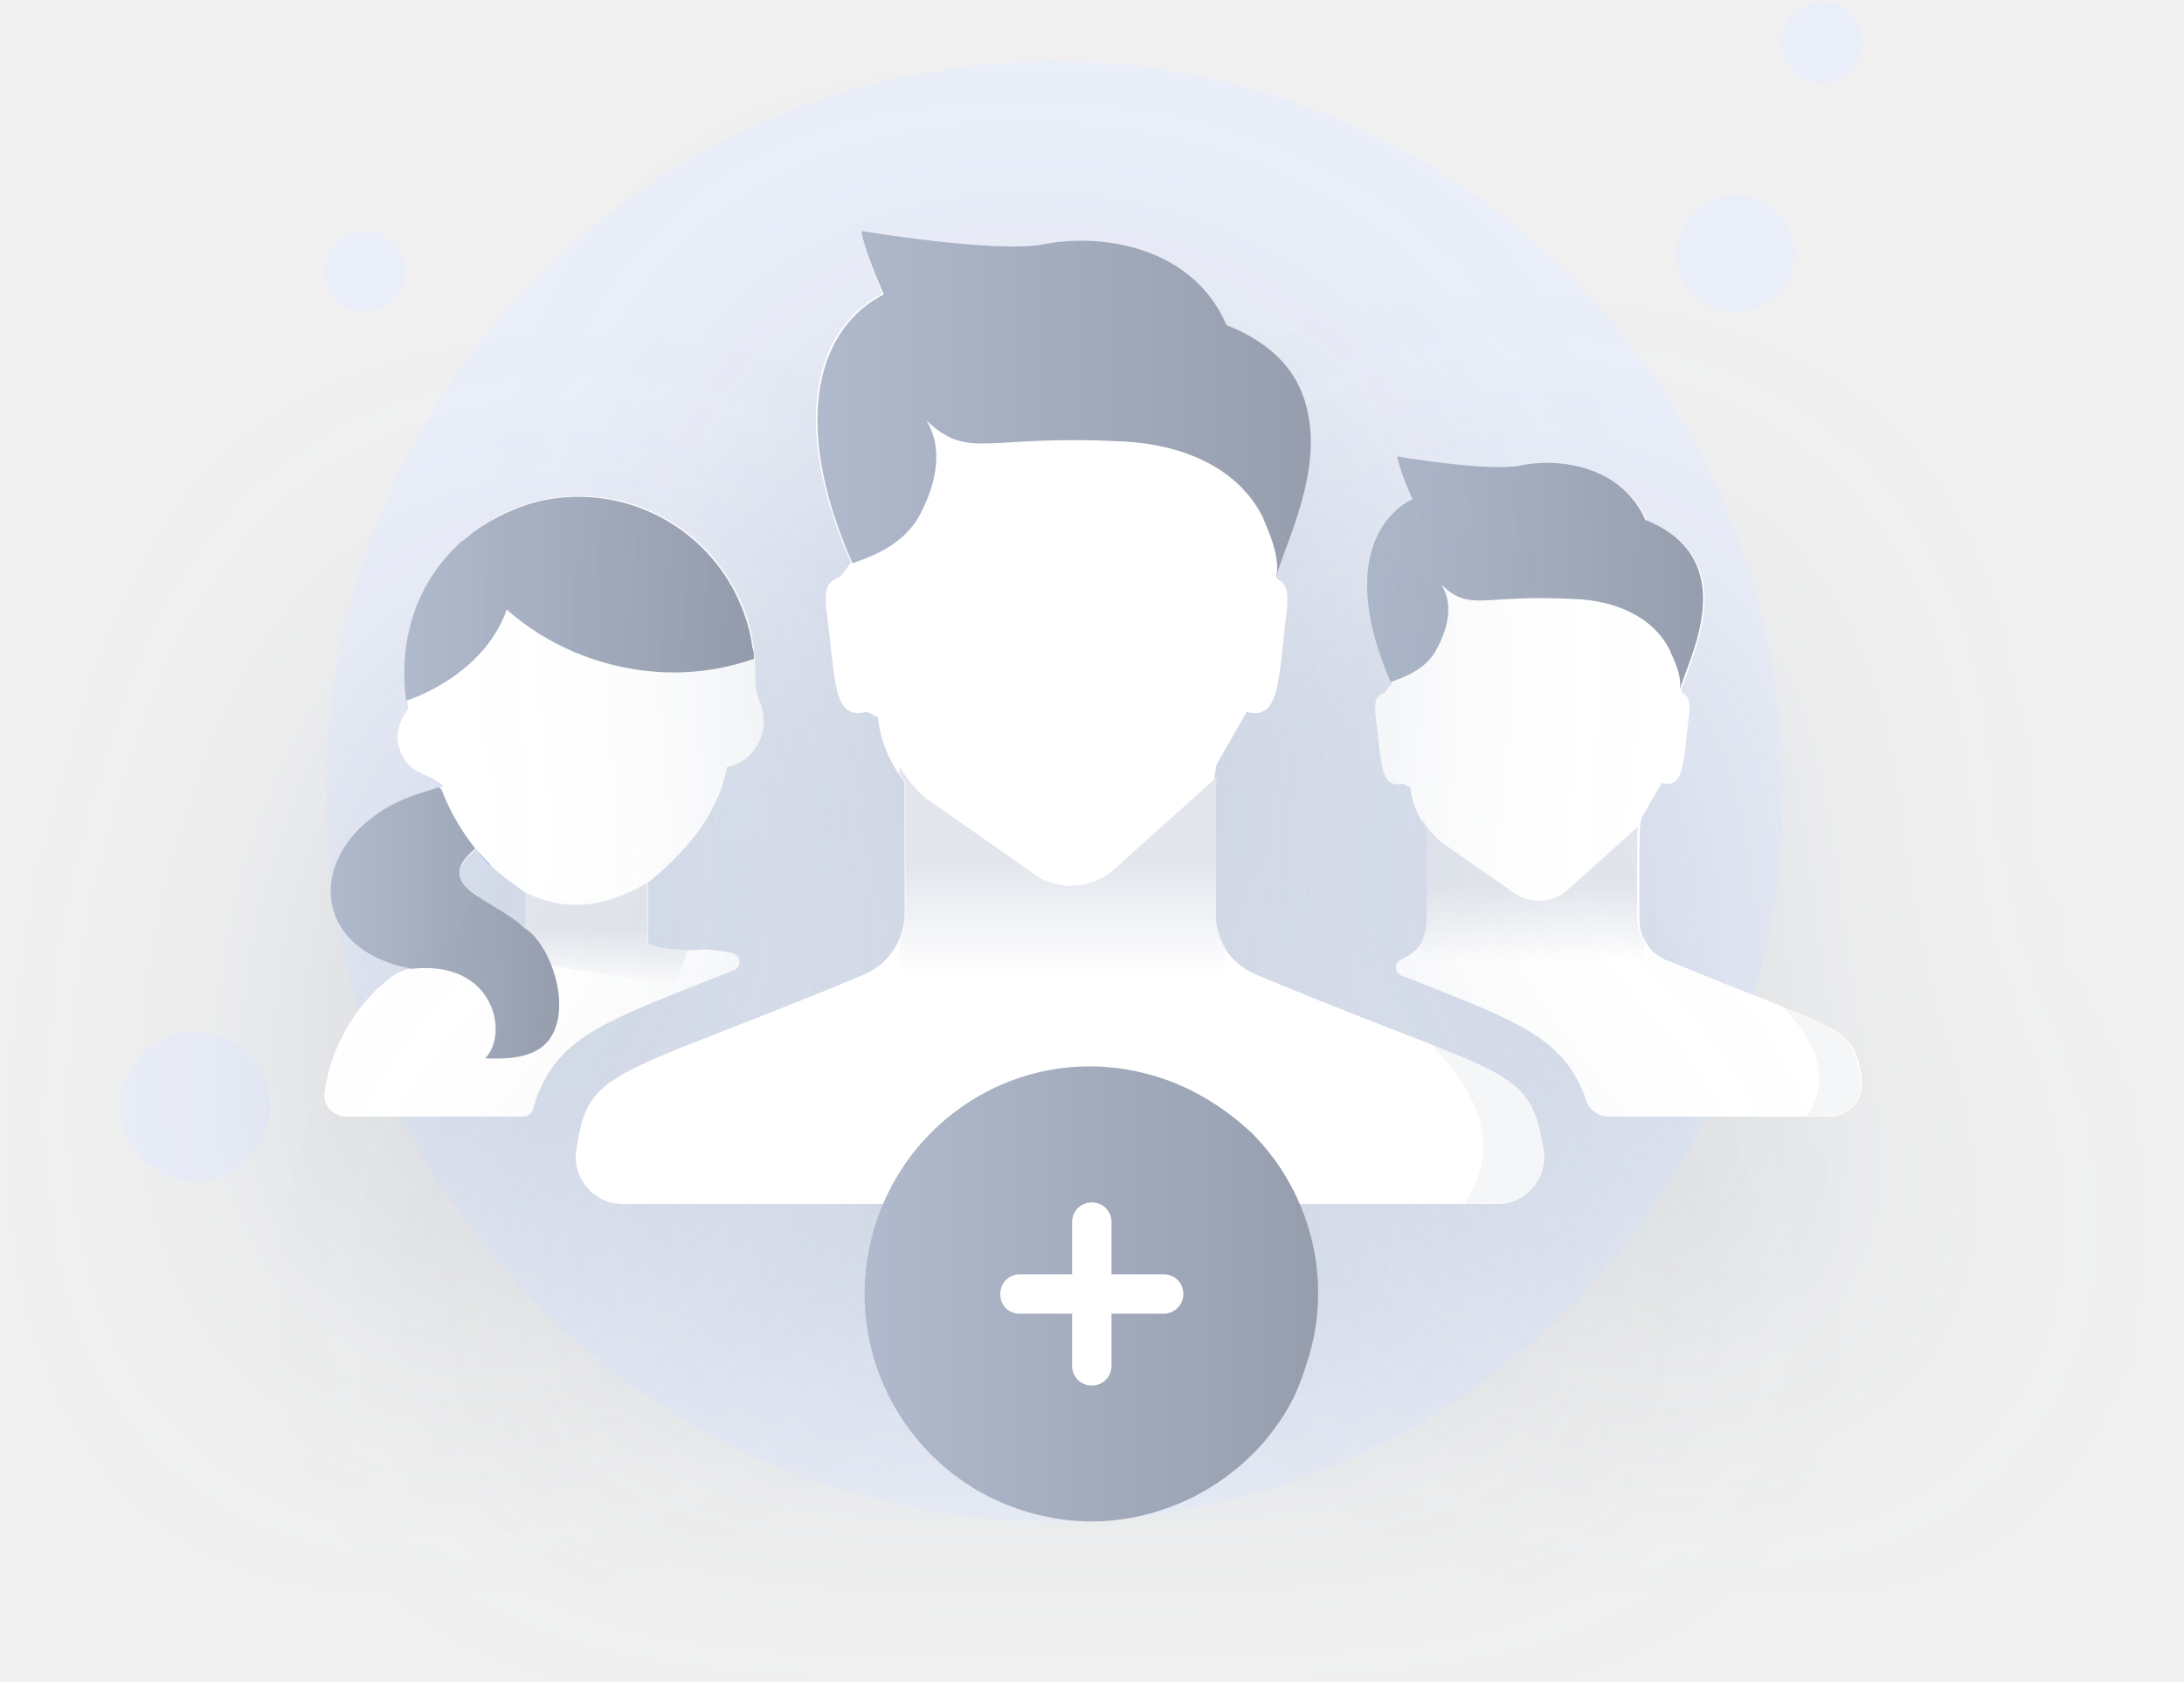
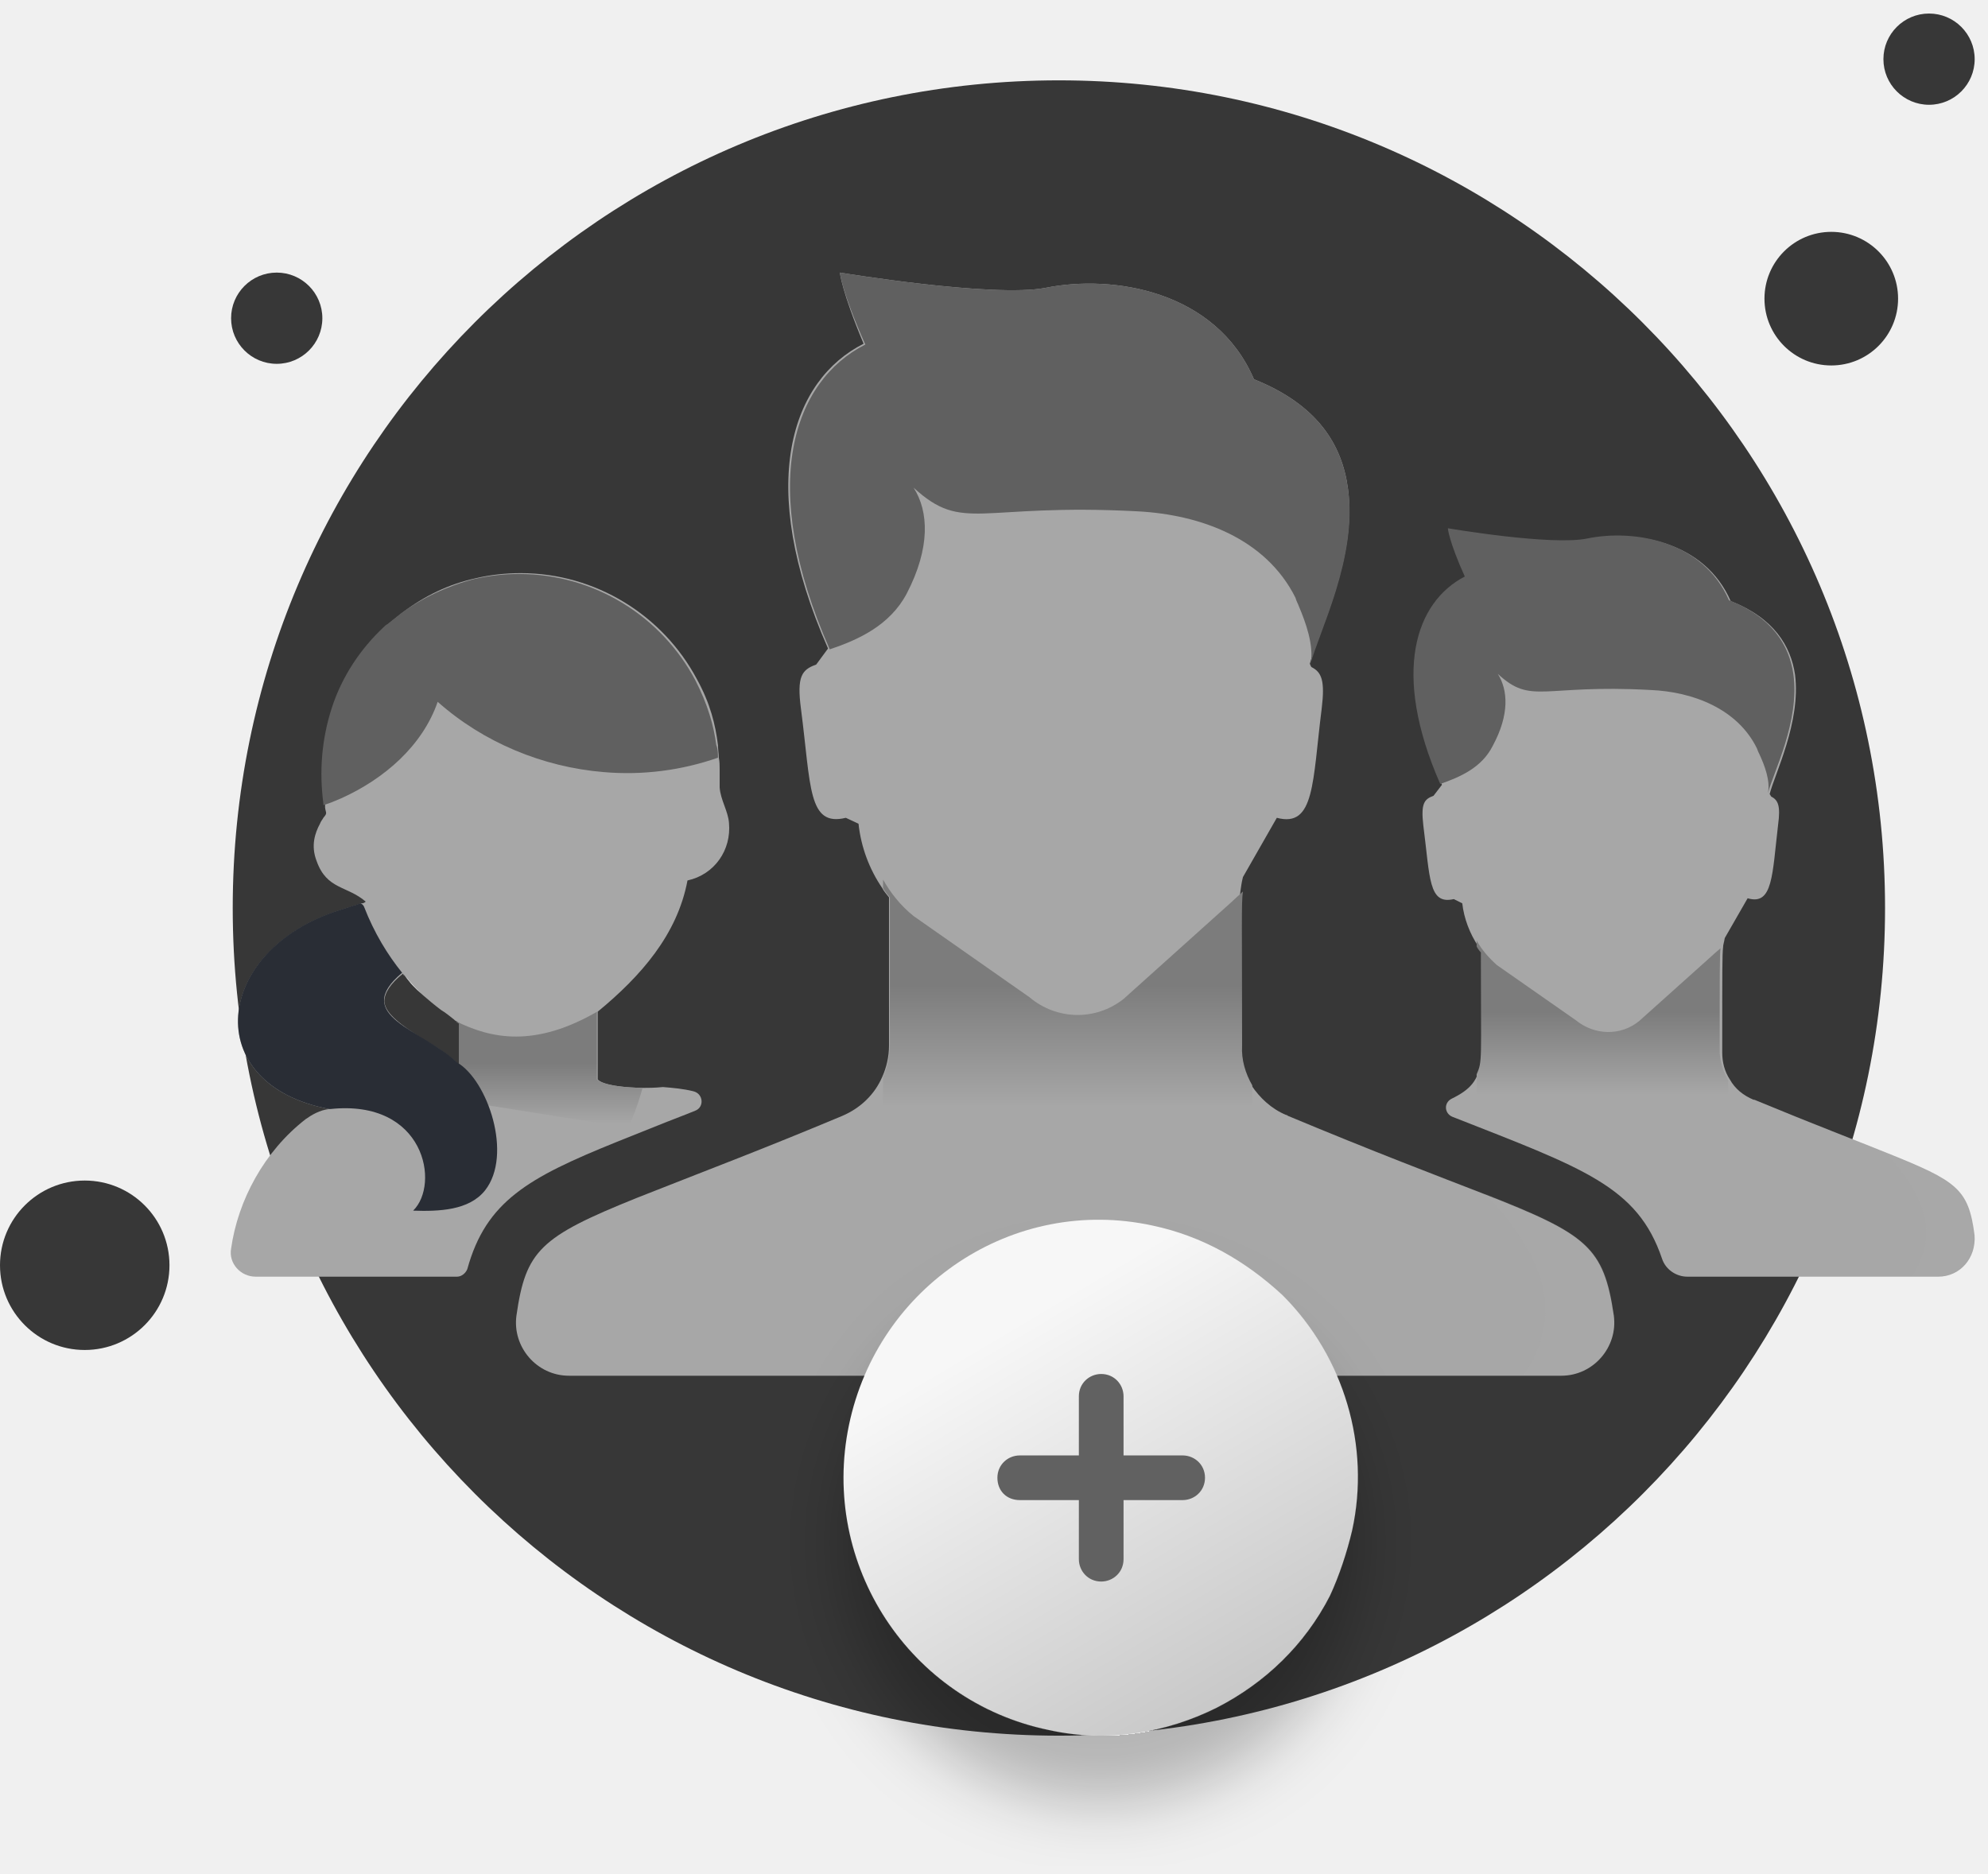
- <svg xmlns="http://www.w3.org/2000/svg" width="152" height="117" viewBox="0 0 152 117" fill="none">
-   <path d="M73.39 105.87C101.39 105.87 124.09 83.17 124.09 55.07C124.09 26.97 101.29 4.27 73.39 4.27C45.39 4.27 22.69 26.97 22.69 55.07C22.69 83.17 45.39 105.87 73.39 105.87Z" fill="#EAEEF9" />
-   <path d="M120.79 21.77C123.054 21.77 124.89 19.934 124.89 17.67C124.89 15.405 123.054 13.57 120.79 13.57C118.525 13.57 116.69 15.405 116.69 17.67C116.69 19.934 118.525 21.77 120.79 21.77Z" fill="#EAEEF9" />
-   <path d="M126.79 5.77C128.336 5.77 129.59 4.516 129.59 2.97C129.59 1.423 128.336 0.17 126.79 0.17C125.243 0.17 123.99 1.423 123.99 2.97C123.99 4.516 125.243 5.77 126.79 5.77Z" fill="#EAEEF9" />
-   <path d="M25.39 21.67C26.936 21.67 28.19 20.416 28.19 18.87C28.19 17.323 26.936 16.07 25.39 16.07C23.843 16.07 22.59 17.323 22.59 18.87C22.59 20.416 23.843 21.67 25.39 21.67Z" fill="#EAEEF9" />
-   <path d="M13.608 82.198C16.48 82.198 18.808 79.87 18.808 76.998C18.808 74.126 16.48 71.798 13.608 71.798C10.736 71.798 8.408 74.126 8.408 76.998C8.408 79.87 10.736 82.198 13.608 82.198Z" fill="#EAEEF9" />
+ <svg xmlns="http://www.w3.org/2000/svg" width="122" height="115" viewBox="0 0 122 115" fill="none">
+   <path d="M64.982 106.531C92.982 106.531 115.682 83.831 115.682 55.731C115.682 27.631 92.882 4.931 64.982 4.931C36.982 4.931 14.282 27.631 14.282 55.731C14.282 83.831 36.982 106.531 64.982 106.531Z" fill="#373737" />
+   <path d="M112.382 22.431C114.647 22.431 116.482 20.595 116.482 18.331C116.482 16.067 114.647 14.231 112.382 14.231C110.118 14.231 108.282 16.067 108.282 18.331C108.282 20.595 110.118 22.431 112.382 22.431Z" fill="#373737" />
+   <path d="M118.382 6.431C119.928 6.431 121.182 5.177 121.182 3.631C121.182 2.085 119.928 0.831 118.382 0.831C116.836 0.831 115.582 2.085 115.582 3.631C115.582 5.177 116.836 6.431 118.382 6.431Z" fill="#373737" />
+   <path d="M16.982 22.331C18.529 22.331 19.782 21.077 19.782 19.531C19.782 17.985 18.529 16.731 16.982 16.731C15.436 16.731 14.182 17.985 14.182 19.531C14.182 21.077 15.436 22.331 16.982 22.331Z" fill="#373737" />
+   <path d="M5.2 82.859C8.072 82.859 10.4 80.531 10.4 77.659C10.4 74.787 8.072 72.459 5.2 72.459C2.328 72.459 0 74.787 0 77.659C0 80.531 2.328 82.859 5.2 82.859Z" fill="#373737" />
+   <path d="M118.941 78.36H103.56C102.832 78.36 102.209 77.892 102.001 77.269C100.494 72.8 97.168 71.709 89.114 68.539C88.646 68.331 88.594 67.708 89.062 67.448C91.4 66.305 90.984 65.317 90.984 58.458C90.881 58.354 90.777 58.198 90.725 58.094C90.205 57.315 89.841 56.38 89.737 55.444L89.218 55.184C87.659 55.548 87.763 53.885 87.347 50.664C87.191 49.313 87.399 49.053 87.971 48.845L88.49 48.169C85.424 41.31 86.983 36.997 89.997 35.438C89.01 33.256 88.958 32.477 88.958 32.477C88.958 32.477 95.349 33.568 97.532 33.1C100.338 32.529 104.599 33.204 106.21 36.893C108.86 37.933 109.899 39.648 110.159 41.414C110.523 44.324 108.912 47.494 108.6 48.741C108.652 48.793 108.652 48.845 108.704 48.897C109.12 49.105 109.276 49.469 109.12 50.612C108.756 53.678 108.808 55.6 107.249 55.133L105.846 57.575C105.794 57.887 105.742 57.99 105.742 58.146C105.69 58.614 105.69 59.498 105.69 64.59C105.69 65.213 105.846 65.785 106.158 66.253C106.47 66.824 106.989 67.24 107.613 67.5H107.665C111.302 69.007 113.9 69.994 115.823 70.773C120.084 72.488 120.811 72.956 121.175 75.814C121.279 77.217 120.292 78.36 118.941 78.36Z" fill="#a7a7a7" />
+   <path d="M108.495 48.688C108.651 47.909 108.287 46.974 107.975 46.298C107.923 46.194 107.871 46.09 107.819 45.934C106.624 43.492 103.87 42.453 101.272 42.349C94.621 41.985 93.997 43.284 91.918 41.361C92.542 42.349 92.646 43.856 91.607 45.778C90.931 47.129 89.58 47.701 88.385 48.117C85.371 41.258 86.878 36.945 89.892 35.386C88.905 33.203 88.853 32.424 88.853 32.424C88.853 32.424 95.244 33.515 97.427 33.047C100.233 32.476 104.494 33.151 106.104 36.841C108.755 37.88 109.794 39.595 110.054 41.361C110.469 44.272 108.807 47.441 108.495 48.688Z" fill="#606060" />
+   <path opacity="0.1" d="M117.329 78.359C118.939 75.865 118.316 73.527 115.718 70.773C119.979 72.487 120.706 72.955 121.07 75.813C121.278 77.112 120.239 78.307 118.888 78.307H117.329V78.359Z" fill="#b2b2b2" />
+   <path d="M106.052 66.304V67.499H90.619V65.94C90.983 65.109 90.879 65.161 90.879 58.458C90.775 58.353 90.671 58.198 90.619 58.094V57.73C90.931 58.302 91.399 58.821 91.866 59.237L96.699 62.614C97.842 63.55 99.453 63.602 100.596 62.666L105.117 58.613C105.273 58.458 105.429 58.353 105.585 58.198C105.533 58.665 105.533 59.549 105.533 64.641C105.585 65.213 105.74 65.784 106.052 66.304Z" fill="url(#paint0_linear)" />
+   <path d="M39.435 66.772C36.941 66.72 36.681 66.252 36.681 66.252V62.095C39.331 59.913 41.566 57.366 42.19 54.041C43.852 53.677 44.892 52.17 44.736 50.507C44.684 49.78 44.216 49.104 44.164 48.325C44.164 47.961 44.164 47.597 44.164 47.233C44.164 46.974 44.164 46.766 44.112 46.506C44.112 46.246 44.06 45.986 44.06 45.727C43.904 44.479 43.593 43.18 42.761 41.673C40.683 37.776 36.578 35.178 31.953 35.178C31.017 35.178 30.082 35.282 29.199 35.49C27.536 35.853 26.029 36.581 24.678 37.62C24.418 37.828 24.158 38.036 23.898 38.244C23.846 38.296 23.794 38.348 23.691 38.4C22.236 39.751 21.092 41.465 20.469 43.388C19.845 45.311 19.689 47.285 19.949 49.26C19.949 49.312 19.949 49.364 19.949 49.416C19.949 49.468 19.949 49.52 19.949 49.572C20.001 49.936 20.105 49.884 19.845 50.195C19.793 50.299 19.689 50.403 19.637 50.559C19.326 51.131 19.066 51.91 19.43 52.846C20.053 54.612 21.3 54.352 22.443 55.34C22.392 55.392 22.288 55.444 22.236 55.444H22.184L20.884 55.859C13.09 58.302 12.207 66.564 20.209 68.071C19.637 68.123 19.118 68.434 18.754 68.694C16.208 70.669 14.597 73.683 14.181 76.645C14.025 77.528 14.753 78.359 15.688 78.359H28.055C28.315 78.359 28.575 78.152 28.679 77.892C29.822 73.735 32.42 72.28 37.825 70.097L40.942 68.85C41.462 68.642 42.034 68.434 42.657 68.175C43.229 67.967 43.177 67.135 42.553 66.98C41.93 66.824 41.306 66.772 40.683 66.72C40.163 66.772 39.747 66.772 39.435 66.772ZM23.587 61.471C23.587 60.952 23.95 60.38 24.73 59.757C25.042 60.172 25.457 60.64 25.925 61.056C26.289 61.367 26.652 61.679 27.068 61.991C27.328 62.147 27.588 62.355 27.848 62.563C27.9 62.615 27.951 62.667 28.003 62.667C28.055 62.718 28.159 62.77 28.211 62.822V65.369C28.159 65.317 28.107 65.265 28.055 65.265C27.796 65.057 27.588 64.849 27.38 64.693C27.016 64.433 26.652 64.225 26.289 64.018C26.133 63.914 26.029 63.862 25.925 63.758C24.73 62.978 23.639 62.251 23.587 61.471Z" fill="#a7a7a7" />
+   <path d="M39.435 66.772C39.02 68.279 38.552 69.214 38.552 69.214L25.145 67.083L25.925 63.758C26.029 63.862 26.185 63.914 26.289 63.966C26.652 64.174 27.068 64.433 27.38 64.693C27.588 64.849 27.848 65.005 28.055 65.265C28.107 65.317 28.159 65.369 28.159 65.369V62.822C28.055 62.77 28.003 62.718 27.951 62.666C30.134 63.758 32.836 64.329 36.733 62.043C36.681 62.043 36.681 62.095 36.629 62.095V66.252C36.629 66.252 36.941 66.72 39.435 66.772Z" fill="url(#paint1_linear)" />
+   <path d="M44.06 46.506C41.826 47.285 39.435 47.597 37.045 47.389C33.304 47.078 29.666 45.571 26.86 43.076C25.925 45.779 23.587 47.805 20.937 49C20.573 49.156 20.209 49.312 19.845 49.416C19.845 49.364 19.845 49.312 19.845 49.312C19.585 47.337 19.741 45.363 20.365 43.44C20.988 41.517 22.132 39.803 23.587 38.452C23.639 38.4 23.691 38.348 23.795 38.296C24.054 38.088 24.314 37.88 24.574 37.672C25.925 36.685 27.484 35.958 29.095 35.542C30.03 35.334 30.913 35.23 31.849 35.23C36.474 35.23 40.579 37.828 42.657 41.725C43.437 43.232 43.8 44.531 43.956 45.727C44.06 45.986 44.06 46.246 44.06 46.506Z" fill="#606060" />
+   <path d="M24.886 59.912C25.198 60.328 25.561 60.692 25.873 61.004C25.509 60.692 25.146 60.328 24.886 59.912Z" fill="#f4f4f4" />
+   <path d="M29.77 73.059C28.783 74.306 26.912 74.358 25.353 74.306C27.016 72.695 26.081 67.447 20.261 68.071H20.209C12.207 66.564 13.09 58.302 20.833 55.859L22.132 55.444C22.236 55.496 22.288 55.547 22.34 55.651C22.963 57.262 23.794 58.613 24.678 59.705C21.508 62.355 25.925 63.186 28.055 65.213C29.926 66.304 31.485 70.877 29.77 73.059Z" fill="#292D35" />
+   <path d="M24.834 59.913C24.782 59.861 24.73 59.809 24.73 59.757C24.73 59.757 24.782 59.861 24.834 59.913Z" fill="#f4f4f4" />
+   <path d="M99.037 80.75C99.297 82.672 97.79 84.439 95.816 84.439H34.914C32.94 84.439 31.433 82.672 31.693 80.75C32.264 76.749 33.148 75.917 39.072 73.527L40.526 72.955C43.281 71.864 46.866 70.513 51.699 68.486C52.79 68.019 53.673 67.187 54.141 66.096C54.401 65.525 54.557 64.849 54.557 64.173V55.08C54.401 54.872 54.245 54.716 54.141 54.508C53.361 53.365 52.842 52.014 52.686 50.559L51.907 50.195C49.568 50.767 49.776 48.273 49.152 43.492C48.893 41.517 49.204 41.102 50.088 40.79L50.815 39.803C46.346 29.67 48.581 23.33 52.998 21.096C51.647 17.874 51.543 16.731 51.543 16.731C51.543 16.731 60.948 18.29 64.17 17.666C68.275 16.835 74.614 17.822 76.953 23.278C80.85 24.837 82.357 27.279 82.721 29.982C83.292 34.243 80.85 38.919 80.382 40.738C80.434 40.842 80.434 40.894 80.486 40.946C81.11 41.258 81.318 41.777 81.11 43.492C80.538 48.013 80.694 50.819 78.356 50.195L76.277 53.833C76.173 54.248 76.173 54.404 76.121 54.716C76.017 55.392 76.069 56.743 76.069 64.173C76.069 65.057 76.329 65.94 76.797 66.616C77.317 67.395 78.044 68.071 78.927 68.434C78.979 68.434 78.979 68.434 79.031 68.486C84.383 70.721 88.229 72.176 91.035 73.267C97.426 75.761 98.414 76.541 99.037 80.75Z" fill="#a7a7a7" />
+   <path d="M80.434 40.738C80.642 39.595 80.123 38.192 79.707 37.205C79.655 37.049 79.551 36.893 79.499 36.685C77.68 33.047 73.679 31.593 69.834 31.385C60.013 30.865 59.13 32.736 56.064 29.93C56.999 31.385 57.103 33.619 55.648 36.425C54.609 38.4 52.634 39.283 50.919 39.855C46.45 29.722 48.685 23.382 53.102 21.148C51.647 17.874 51.543 16.731 51.543 16.731C51.543 16.731 60.948 18.29 64.17 17.666C68.275 16.835 74.615 17.822 76.953 23.278C80.85 24.837 82.357 27.279 82.721 29.982C83.344 34.191 80.902 38.867 80.434 40.738Z" fill="#606060" />
+   <path opacity="0.1" d="M93.529 84.387C95.919 80.75 94.984 77.32 91.139 73.267C97.426 75.761 98.466 76.541 99.037 80.698C99.297 82.621 97.79 84.387 95.815 84.387H93.529Z" fill="#b2b2b2" />
+   <path d="M76.849 66.616V68.382H54.193V66.096C54.453 65.524 54.609 64.849 54.609 64.173V55.08C54.453 54.872 54.297 54.716 54.193 54.508V53.989C54.66 54.82 55.284 55.599 56.063 56.223L63.182 61.211C64.845 62.614 67.236 62.666 68.95 61.315L75.602 55.34C75.81 55.132 76.069 54.924 76.277 54.716C76.173 55.392 76.225 56.743 76.225 64.173C76.173 65.057 76.433 65.888 76.849 66.616Z" fill="url(#paint2_linear)" />
  <g filter="url(#filter0_d)">
-     <path d="M127.348 77.699H111.967C111.239 77.699 110.616 77.231 110.408 76.608C108.901 72.139 105.575 71.047 97.521 67.878C97.053 67.67 97.001 67.046 97.469 66.787C99.808 65.643 99.392 64.656 99.392 57.797C99.288 57.693 99.184 57.537 99.132 57.433C98.612 56.654 98.249 55.718 98.145 54.783L97.625 54.523C96.066 54.887 96.17 53.224 95.754 50.002C95.599 48.651 95.806 48.392 96.378 48.184L96.898 47.508C93.832 40.649 95.391 36.336 98.405 34.777C97.417 32.595 97.365 31.815 97.365 31.815C97.365 31.815 103.757 32.906 105.939 32.439C108.745 31.867 113.006 32.543 114.617 36.232C117.267 37.271 118.306 38.986 118.566 40.753C118.93 43.663 117.319 46.833 117.007 48.08C117.059 48.132 117.059 48.184 117.111 48.236C117.527 48.443 117.683 48.807 117.527 49.95C117.163 53.016 117.215 54.939 115.656 54.471L114.253 56.913C114.201 57.225 114.149 57.329 114.149 57.485C114.097 57.953 114.097 58.836 114.097 63.928C114.097 64.552 114.253 65.124 114.565 65.591C114.877 66.163 115.397 66.579 116.02 66.838H116.072C119.709 68.345 122.308 69.333 124.23 70.112C128.491 71.827 129.219 72.295 129.583 75.153C129.686 76.556 128.699 77.699 127.348 77.699Z" fill="white" />
+     <path d="M82.979 93.926C82.656 95.297 82.173 96.748 81.608 97.958C80.076 100.941 77.658 103.279 74.674 104.811C71.611 106.343 67.982 106.988 64.354 106.182C55.807 104.408 50.325 96.023 52.098 87.476C53.872 78.93 62.177 73.366 70.724 75.221C73.787 75.866 76.448 77.398 78.706 79.494C82.495 83.284 84.108 88.766 82.979 93.926Z" fill="url(#paint3_linear)" />
  </g>
-   <path d="M116.902 48.027C117.058 47.248 116.694 46.312 116.383 45.637C116.331 45.533 116.279 45.429 116.227 45.273C115.031 42.831 112.277 41.791 109.679 41.687C103.028 41.324 102.404 42.623 100.326 40.7C100.949 41.687 101.053 43.194 100.014 45.117C99.339 46.468 97.987 47.04 96.792 47.455C93.778 40.596 95.285 36.283 98.299 34.724C97.312 32.542 97.26 31.762 97.26 31.762C97.26 31.762 103.652 32.854 105.834 32.386C108.64 31.814 112.901 32.49 114.512 36.179C117.162 37.219 118.201 38.933 118.461 40.7C118.877 43.61 117.214 46.78 116.902 48.027Z" fill="url(#paint0_linear)" />
-   <path opacity="0.1" d="M125.736 77.698C127.347 75.204 126.723 72.865 124.125 70.111C128.386 71.826 129.113 72.294 129.477 75.152C129.685 76.451 128.646 77.646 127.295 77.646H125.736V77.698Z" fill="#9AA2B2" />
-   <path d="M114.46 65.642V66.838H99.027V65.279C99.391 64.447 99.287 64.499 99.287 57.796C99.183 57.692 99.079 57.536 99.027 57.432V57.069C99.338 57.64 99.806 58.16 100.274 58.575L105.106 61.953C106.25 62.888 107.86 62.94 109.004 62.005L113.524 57.952C113.68 57.796 113.836 57.692 113.992 57.536C113.94 58.004 113.94 58.887 113.94 63.98C113.992 64.551 114.148 65.123 114.46 65.642Z" fill="url(#paint1_linear)" />
-   <g filter="url(#filter1_d)">
-     <path d="M47.843 66.11C45.349 66.058 45.089 65.591 45.089 65.591V61.434C47.739 59.251 49.973 56.705 50.597 53.379C52.26 53.016 53.299 51.508 53.143 49.846C53.091 49.118 52.623 48.443 52.572 47.663C52.572 47.3 52.572 46.936 52.572 46.572C52.572 46.312 52.572 46.104 52.52 45.844C52.52 45.585 52.468 45.325 52.468 45.065C52.312 43.818 52 42.519 51.169 41.012C49.09 37.115 44.985 34.517 40.36 34.517C39.425 34.517 38.489 34.62 37.606 34.828C35.943 35.192 34.436 35.919 33.085 36.959C32.825 37.167 32.566 37.374 32.306 37.582C32.254 37.634 32.202 37.686 32.098 37.738C30.643 39.089 29.5 40.804 28.876 42.727C28.253 44.649 28.097 46.624 28.357 48.599C28.357 48.651 28.357 48.703 28.357 48.755C28.357 48.806 28.357 48.858 28.357 48.91C28.409 49.274 28.513 49.222 28.253 49.534C28.201 49.638 28.097 49.742 28.045 49.898C27.733 50.469 27.473 51.249 27.837 52.184C28.461 53.951 29.708 53.691 30.851 54.678C30.799 54.73 30.695 54.782 30.643 54.782H30.591L29.292 55.198C21.497 57.64 20.614 65.902 28.616 67.409C28.045 67.461 27.525 67.773 27.162 68.033C24.615 70.007 23.005 73.021 22.589 75.983C22.433 76.867 23.16 77.698 24.096 77.698H36.463C36.723 77.698 36.983 77.49 37.087 77.23C38.23 73.073 40.828 71.618 46.232 69.436L49.35 68.189C49.87 67.981 50.441 67.773 51.065 67.513C51.636 67.305 51.584 66.474 50.961 66.318C50.337 66.162 49.714 66.11 49.09 66.058C48.57 66.11 48.155 66.11 47.843 66.11ZM31.994 60.81C31.994 60.29 32.358 59.719 33.137 59.095C33.449 59.511 33.865 59.979 34.333 60.394C34.696 60.706 35.06 61.018 35.476 61.33C35.736 61.486 35.995 61.693 36.255 61.901C36.307 61.953 36.359 62.005 36.411 62.005C36.463 62.057 36.567 62.109 36.619 62.161V64.707C36.567 64.655 36.515 64.603 36.463 64.603C36.203 64.395 35.995 64.188 35.787 64.032C35.424 63.772 35.06 63.564 34.696 63.356C34.54 63.252 34.436 63.2 34.333 63.096C33.137 62.317 32.046 61.589 31.994 60.81Z" fill="white" />
-   </g>
-   <path d="M47.843 66.11C47.427 67.617 46.959 68.552 46.959 68.552L33.553 66.422L34.332 63.096C34.436 63.2 34.592 63.252 34.696 63.304C35.06 63.512 35.476 63.772 35.787 64.032C35.995 64.188 36.255 64.344 36.463 64.603C36.515 64.655 36.567 64.707 36.567 64.707V62.161C36.463 62.109 36.411 62.057 36.359 62.005C38.541 63.096 41.243 63.668 45.141 61.382C45.089 61.382 45.089 61.434 45.037 61.434V65.591C45.037 65.591 45.349 66.058 47.843 66.11Z" fill="url(#paint2_linear)" />
-   <path d="M52.468 45.844C50.233 46.624 47.843 46.936 45.453 46.728C41.711 46.416 38.074 44.909 35.268 42.415C34.333 45.117 31.994 47.144 29.344 48.339C28.98 48.495 28.617 48.651 28.253 48.755C28.253 48.703 28.253 48.651 28.253 48.651C27.993 46.676 28.149 44.701 28.772 42.779C29.396 40.856 30.539 39.141 31.994 37.79C32.046 37.738 32.098 37.686 32.202 37.634C32.462 37.426 32.722 37.219 32.981 37.011C34.333 36.023 35.891 35.296 37.502 34.88C38.438 34.672 39.321 34.569 40.256 34.569C44.881 34.569 48.986 37.167 51.065 41.064C51.844 42.571 52.208 43.87 52.364 45.065C52.468 45.325 52.468 45.585 52.468 45.844Z" fill="url(#paint3_linear)" />
-   <path d="M33.293 59.251C33.605 59.667 33.969 60.031 34.281 60.342C33.917 60.031 33.553 59.667 33.293 59.251Z" fill="#3973F4" />
-   <path d="M38.178 72.398C37.191 73.645 35.32 73.697 33.761 73.645C35.424 72.034 34.488 66.786 28.669 67.409H28.616C20.614 65.902 21.498 57.64 29.24 55.198L30.539 54.782C30.643 54.834 30.695 54.886 30.747 54.99C31.371 56.601 32.202 57.952 33.085 59.043C29.916 61.693 34.333 62.525 36.463 64.551C38.334 65.643 39.893 70.215 38.178 72.398Z" fill="url(#paint4_linear)" />
-   <path d="M33.241 59.251C33.189 59.199 33.137 59.147 33.137 59.095C33.137 59.095 33.189 59.199 33.241 59.251Z" fill="#3973F4" />
-   <g filter="url(#filter2_d)">
-     <path d="M107.445 80.088C107.705 82.011 106.198 83.778 104.223 83.778H43.322C41.348 83.778 39.841 82.011 40.1 80.088C40.672 76.087 41.556 75.256 47.479 72.865L48.934 72.294C51.688 71.203 55.274 69.852 60.106 67.825C61.198 67.357 62.081 66.526 62.549 65.435C62.808 64.863 62.964 64.188 62.964 63.512V54.419C62.808 54.211 62.653 54.055 62.549 53.847C61.769 52.704 61.249 51.353 61.094 49.898L60.314 49.534C57.976 50.105 58.184 47.611 57.56 42.831C57.3 40.856 57.612 40.44 58.495 40.129L59.223 39.141C54.754 29.008 56.989 22.669 61.405 20.434C60.054 17.213 59.95 16.07 59.95 16.07C59.95 16.07 69.356 17.628 72.578 17.005C76.683 16.174 83.022 17.161 85.361 22.617C89.258 24.176 90.765 26.618 91.128 29.32C91.7 33.581 89.258 38.258 88.79 40.077C88.842 40.181 88.842 40.233 88.894 40.285C89.518 40.596 89.725 41.116 89.518 42.831C88.946 47.352 89.102 50.157 86.763 49.534L84.685 53.171C84.581 53.587 84.581 53.743 84.529 54.055C84.425 54.73 84.477 56.081 84.477 63.512C84.477 64.395 84.737 65.279 85.205 65.954C85.724 66.734 86.452 67.409 87.335 67.773C87.387 67.773 87.387 67.773 87.439 67.825C92.791 70.059 96.636 71.514 99.443 72.606C105.834 75.1 106.821 75.879 107.445 80.088Z" fill="white" />
-   </g>
-   <path d="M88.842 40.077C89.05 38.933 88.53 37.53 88.115 36.543C88.063 36.387 87.959 36.231 87.907 36.023C86.088 32.386 82.087 30.931 78.242 30.723C68.421 30.204 67.537 32.074 64.471 29.268C65.407 30.723 65.511 32.958 64.056 35.764C63.016 37.738 61.042 38.622 59.327 39.193C54.858 29.06 57.093 22.721 61.509 20.486C60.054 17.213 59.95 16.07 59.95 16.07C59.95 16.07 69.356 17.628 72.578 17.005C76.683 16.174 83.022 17.161 85.361 22.617C89.258 24.176 90.765 26.618 91.129 29.32C91.752 33.529 89.31 38.206 88.842 40.077Z" fill="url(#paint5_linear)" />
-   <path opacity="0.1" d="M101.937 83.726C104.327 80.088 103.392 76.659 99.546 72.606C105.834 75.1 106.873 75.879 107.445 80.036C107.705 81.959 106.198 83.726 104.223 83.726H101.937Z" fill="#9AA2B2" />
-   <path d="M85.257 65.954V67.721H62.601V65.435C62.86 64.863 63.016 64.188 63.016 63.512V54.418C62.86 54.211 62.705 54.055 62.601 53.847V53.327C63.068 54.159 63.692 54.938 64.471 55.562L71.59 60.55C73.253 61.953 75.643 62.005 77.358 60.654L84.01 54.678C84.217 54.47 84.477 54.263 84.685 54.055C84.581 54.73 84.633 56.081 84.633 63.512C84.581 64.395 84.841 65.227 85.257 65.954Z" fill="url(#paint6_linear)" />
-   <path d="M91.387 93.265C91.064 94.636 90.581 96.087 90.016 97.296C88.484 100.28 86.065 102.618 83.082 104.15C80.018 105.682 76.39 106.327 72.762 105.521C64.215 103.747 58.732 95.361 60.506 86.815C62.28 78.268 70.585 72.705 79.131 74.559C82.195 75.204 84.856 76.736 87.114 78.833C90.903 82.622 92.516 88.105 91.387 93.265Z" fill="url(#paint7_linear)" />
-   <path d="M80.986 88.669H77.358V85.041C77.358 84.315 76.793 83.67 75.987 83.67C75.261 83.67 74.616 84.235 74.616 85.041V88.669H70.988C70.262 88.669 69.617 89.234 69.617 90.04C69.617 90.846 70.182 91.41 70.988 91.41H74.616V95.039C74.616 95.764 75.18 96.409 75.987 96.409C76.713 96.409 77.358 95.845 77.358 95.039V91.41H80.986C81.711 91.41 82.356 90.846 82.356 90.04C82.356 89.234 81.711 88.669 80.986 88.669Z" fill="white" />
+   <path d="M72.578 89.331H68.95V85.702C68.95 84.977 68.385 84.332 67.579 84.332C66.853 84.332 66.208 84.896 66.208 85.702V89.331H62.58C61.855 89.331 61.209 89.895 61.209 90.701C61.209 91.507 61.774 92.072 62.58 92.072H66.208V95.7C66.208 96.426 66.773 97.071 67.579 97.071C68.305 97.071 68.95 96.506 68.95 95.7V92.072H72.578C73.304 92.072 73.949 91.507 73.949 90.701C73.949 89.895 73.304 89.331 72.578 89.331Z" fill="#616161" />
  <defs>
-     <filter id="filter0_d" x="73.232" y="20.815" width="78.358" height="89.884" filterUnits="userSpaceOnUse" color-interpolation-filters="sRGB">
+     <filter id="filter0_d" x="47.765" y="74.864" width="39.567" height="39.667" filterUnits="userSpaceOnUse" color-interpolation-filters="sRGB">
      <feFlood flood-opacity="0" result="BackgroundImageFix" />
-       <feColorMatrix in="SourceAlpha" type="matrix" values="0 0 0 0 0 0 0 0 0 0 0 0 0 0 0 0 0 0 127 0" />
-       <feOffset dy="11" />
-       <feGaussianBlur stdDeviation="11" />
-       <feColorMatrix type="matrix" values="0 0 0 0 0.398 0 0 0 0 0.477 0 0 0 0 0.575 0 0 0 0.27 0" />
+       <feColorMatrix in="SourceAlpha" type="matrix" values="0 0 0 0 0 0 0 0 0 0 0 0 0 0 0 0 0 0 127 0" result="hardAlpha" />
+       <feOffset dy="4" />
+       <feGaussianBlur stdDeviation="2" />
+       <feComposite in2="hardAlpha" operator="out" />
+       <feColorMatrix type="matrix" values="0 0 0 0 0 0 0 0 0 0 0 0 0 0 0 0 0 0 0.25 0" />
      <feBlend mode="normal" in2="BackgroundImageFix" result="effect1_dropShadow" />
      <feBlend mode="normal" in="SourceGraphic" in2="effect1_dropShadow" result="shape" />
    </filter>
-     <filter id="filter1_d" x="0.568" y="23.517" width="74.591" height="87.181" filterUnits="userSpaceOnUse" color-interpolation-filters="sRGB">
-       <feFlood flood-opacity="0" result="BackgroundImageFix" />
-       <feColorMatrix in="SourceAlpha" type="matrix" values="0 0 0 0 0 0 0 0 0 0 0 0 0 0 0 0 0 0 127 0" />
-       <feOffset dy="11" />
-       <feGaussianBlur stdDeviation="11" />
-       <feColorMatrix type="matrix" values="0 0 0 0 0.398 0 0 0 0 0.477 0 0 0 0 0.575 0 0 0 0.27 0" />
-       <feBlend mode="normal" in2="BackgroundImageFix" result="effect1_dropShadow" />
-       <feBlend mode="normal" in="SourceGraphic" in2="effect1_dropShadow" result="shape" />
-     </filter>
-     <filter id="filter2_d" x="18.071" y="5.07" width="111.403" height="111.708" filterUnits="userSpaceOnUse" color-interpolation-filters="sRGB">
-       <feFlood flood-opacity="0" result="BackgroundImageFix" />
-       <feColorMatrix in="SourceAlpha" type="matrix" values="0 0 0 0 0 0 0 0 0 0 0 0 0 0 0 0 0 0 127 0" />
-       <feOffset dy="11" />
-       <feGaussianBlur stdDeviation="11" />
-       <feColorMatrix type="matrix" values="0 0 0 0 0.398 0 0 0 0 0.477 0 0 0 0 0.575 0 0 0 0.27 0" />
-       <feBlend mode="normal" in2="BackgroundImageFix" result="effect1_dropShadow" />
-       <feBlend mode="normal" in="SourceGraphic" in2="effect1_dropShadow" result="shape" />
-     </filter>
-     <linearGradient id="paint0_linear" x1="95.139" y1="39.897" x2="118.532" y2="39.897" gradientUnits="userSpaceOnUse">
-       <stop stop-color="#B0BACC" />
-       <stop offset="1" stop-color="#969EAE" />
+     <linearGradient id="paint0_linear" x1="98.306" y1="67.195" x2="98.306" y2="62.078" gradientUnits="userSpaceOnUse">
+       <stop stop-color="#a7a7a7" />
+       <stop offset="0.991" stop-color="#7c7c7c" />
    </linearGradient>
-     <linearGradient id="paint1_linear" x1="106.748" y1="66.897" x2="106.748" y2="61.515" gradientUnits="userSpaceOnUse">
-       <stop stop-color="white" />
-       <stop offset="1" stop-color="#E2E5EC" />
+     <linearGradient id="paint1_linear" x1="32.263" y1="68.991" x2="32.263" y2="65.234" gradientUnits="userSpaceOnUse">
+       <stop stop-color="#a7a7a7" />
+       <stop offset="0.991" stop-color="#7c7c7c" />
    </linearGradient>
-     <linearGradient id="paint2_linear" x1="40.702" y1="68.596" x2="40.702" y2="64.646" gradientUnits="userSpaceOnUse">
-       <stop stop-color="white" />
-       <stop offset="1" stop-color="#E2E5EC" />
+     <linearGradient id="paint2_linear" x1="65.477" y1="67.934" x2="65.477" y2="60.395" gradientUnits="userSpaceOnUse">
+       <stop stop-color="#a7a7a7" />
+       <stop offset="0.991" stop-color="#7c7c7c" />
    </linearGradient>
-     <linearGradient id="paint3_linear" x1="28.121" y1="41.663" x2="52.472" y2="41.663" gradientUnits="userSpaceOnUse">
-       <stop stop-color="#B0BACC" />
-       <stop offset="1" stop-color="#969EAE" />
-     </linearGradient>
-     <linearGradient id="paint4_linear" x1="23.003" y1="64.222" x2="38.92" y2="64.222" gradientUnits="userSpaceOnUse">
-       <stop stop-color="#B0BACC" />
-       <stop offset="1" stop-color="#969EAE" />
-     </linearGradient>
-     <linearGradient id="paint5_linear" x1="56.873" y1="28.076" x2="91.236" y2="28.076" gradientUnits="userSpaceOnUse">
-       <stop stop-color="#B0BACC" />
-       <stop offset="1" stop-color="#969EAE" />
-     </linearGradient>
-     <linearGradient id="paint6_linear" x1="73.935" y1="67.809" x2="73.935" y2="59.879" gradientUnits="userSpaceOnUse">
-       <stop stop-color="white" />
-       <stop offset="1" stop-color="#E2E5EC" />
-     </linearGradient>
-     <linearGradient id="paint7_linear" x1="60.158" y1="90.04" x2="91.746" y2="90.04" gradientUnits="userSpaceOnUse">
-       <stop stop-color="#B0BACC" />
-       <stop offset="1" stop-color="#969EAE" />
+     <linearGradient id="paint3_linear" x1="59.006" y1="83.176" x2="72.65" y2="106.202" gradientUnits="userSpaceOnUse">
+       <stop stop-color="#f7f7f7" />
+       <stop offset="1" stop-color="#c8c8c8" />
    </linearGradient>
  </defs>
</svg>
